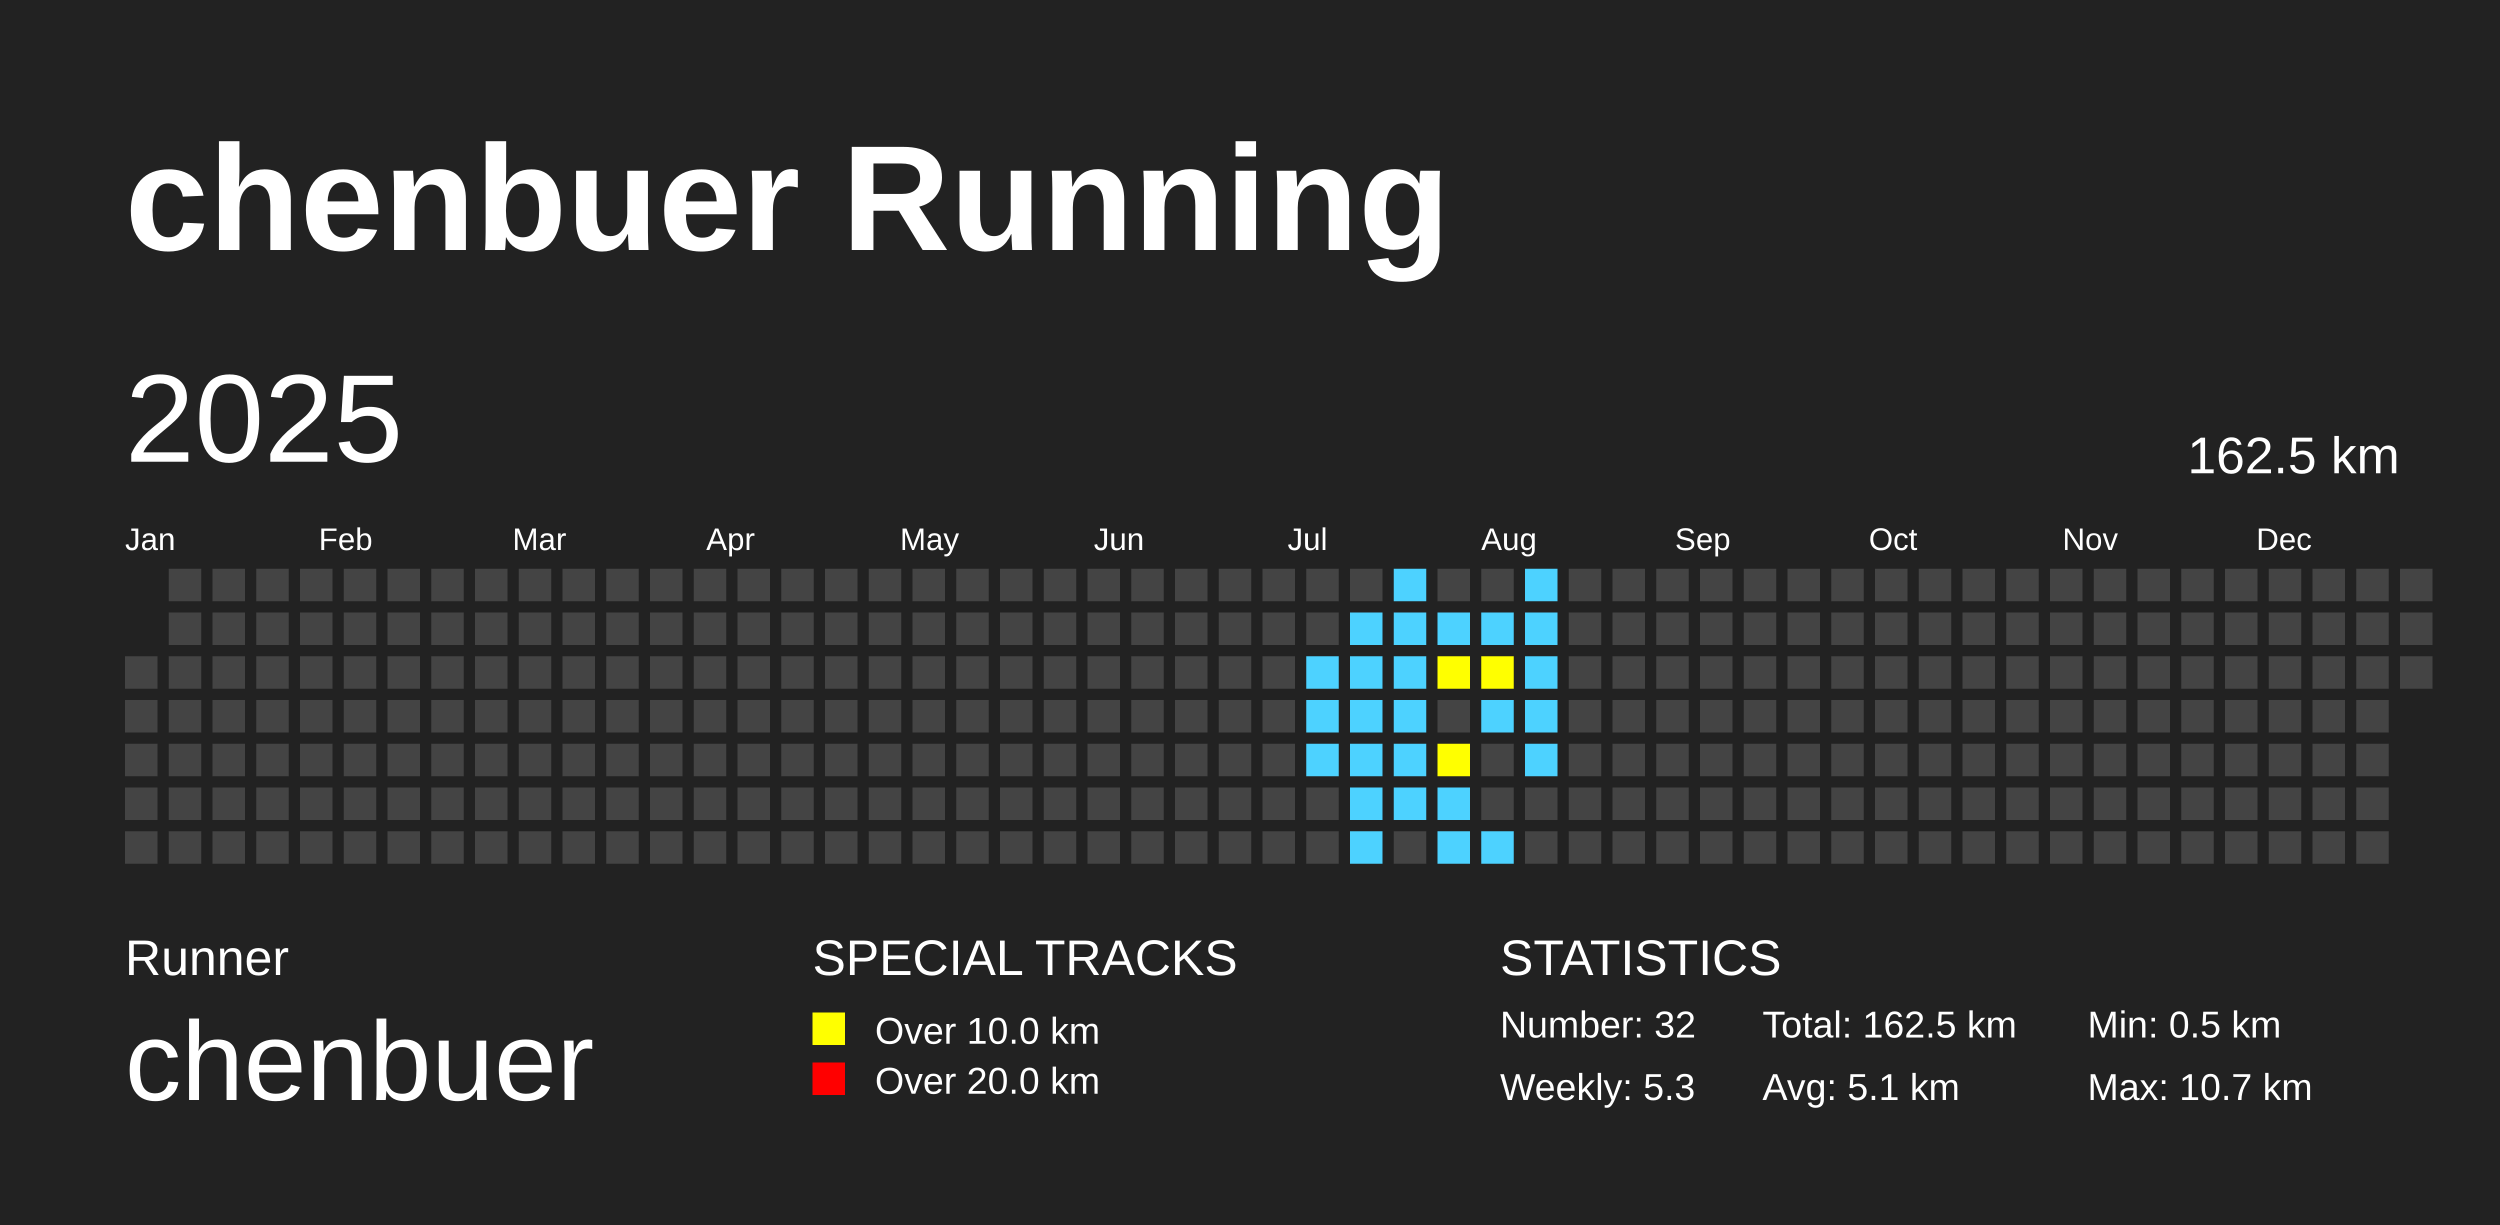
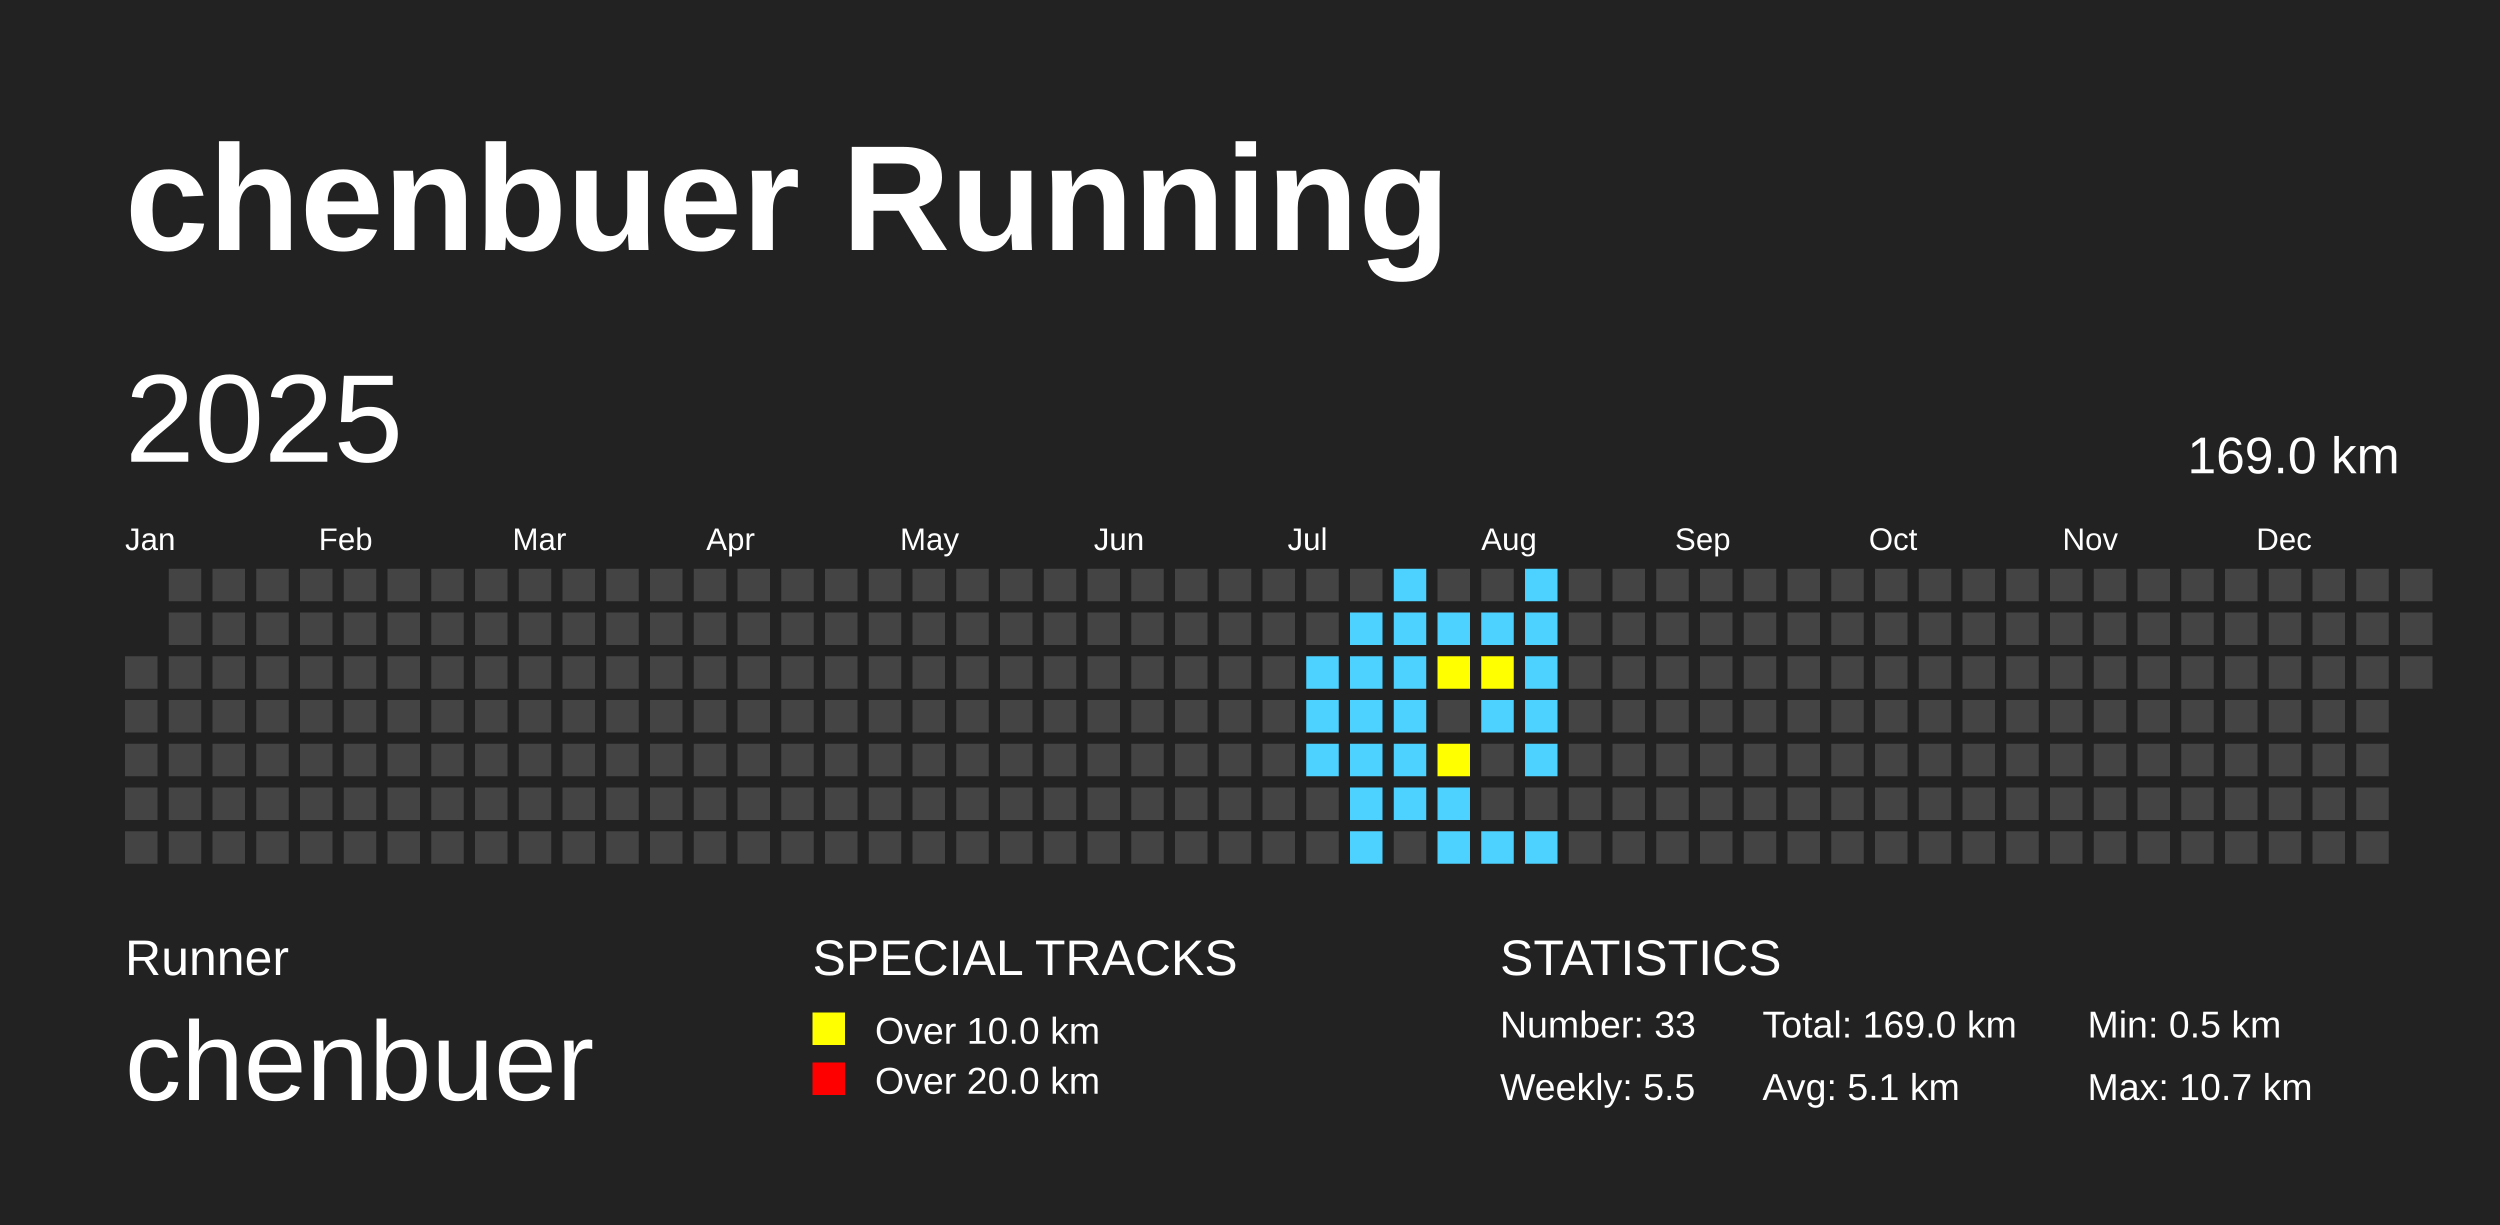
<svg xmlns="http://www.w3.org/2000/svg" baseProfile="full" height="98mm" version="1.1" viewBox="0,0,200,98" width="200mm">
  <defs />
  <rect fill="#222222" height="98" width="200" x="0" y="0" />
  <text fill="#FFFFFF" style="font-size:12px; font-family:Arial; font-weight:bold;" x="10" y="20">chenbuer Running</text>
  <text fill="#FFFFFF" style="font-size:4px; font-family:Arial" x="10" y="78">Runner</text>
  <text fill="#FFFFFF" style="font-size:9px; font-family:Arial" x="10" y="88">chenbuer</text>
  <text fill="#FFFFFF" style="font-size:4px; font-family:Arial" x="65" y="78">SPECIAL TRACKS</text>
  <rect fill="yellow" height="2.6" width="2.6" x="65" y="81" />
  <text fill="#FFFFFF" style="font-size:3px; font-family:Arial" x="70" y="83.5">Over 10.0 km</text>
  <rect fill="red" height="2.6" width="2.6" x="65" y="85" />
  <text fill="#FFFFFF" style="font-size:3px; font-family:Arial" x="70" y="87.5">Over 20.0 km</text>
  <text fill="#FFFFFF" style="font-size:4px; font-family:Arial" x="120" y="78">STATISTICS</text>
-   <text fill="#FFFFFF" style="font-size:3px; font-family:Arial" x="120" y="83">Number: 32</text>
-   <text fill="#FFFFFF" style="font-size:3px; font-family:Arial" x="120" y="88">Weekly: 5.3</text>
-   <text fill="#FFFFFF" style="font-size:3px; font-family:Arial" x="141" y="83">Total: 162.5 km</text>
+   <text fill="#FFFFFF" style="font-size:3px; font-family:Arial" x="120" y="83">Number: 33</text>
+   <text fill="#FFFFFF" style="font-size:3px; font-family:Arial" x="120" y="88">Weekly: 5.5</text>
+   <text fill="#FFFFFF" style="font-size:3px; font-family:Arial" x="141" y="83">Total: 169.0 km</text>
  <text fill="#FFFFFF" style="font-size:3px; font-family:Arial" x="141" y="88">Avg: 5.1 km</text>
  <text fill="#FFFFFF" style="font-size:3px; font-family:Arial" x="167" y="83">Min: 0.5 km</text>
  <text fill="#FFFFFF" style="font-size:3px; font-family:Arial" x="167" y="88">Max: 10.7 km</text>
  <text dominant-baseline="hanging" fill="#FFFFFF" style="font-size:10.0px; font-family:Arial;" x="10" y="30">2025</text>
-   <text dominant-baseline="hanging" fill="#FFFFFF" style="font-size:4.125px; font-family:Arial;" x="175" y="35">162.5 km</text>
+   <text dominant-baseline="hanging" fill="#FFFFFF" style="font-size:4.125px; font-family:Arial;" x="175" y="35">169.0 km</text>
  <text fill="#FFFFFF" style="font-size:2.5px; font-family:Arial" x="10.0" y="44">Jan</text>
  <text fill="#FFFFFF" style="font-size:2.5px; font-family:Arial" x="25.5" y="44">Feb</text>
  <text fill="#FFFFFF" style="font-size:2.5px; font-family:Arial" x="41.0" y="44">Mar</text>
  <text fill="#FFFFFF" style="font-size:2.5px; font-family:Arial" x="56.5" y="44">Apr</text>
  <text fill="#FFFFFF" style="font-size:2.5px; font-family:Arial" x="72.0" y="44">May</text>
  <text fill="#FFFFFF" style="font-size:2.5px; font-family:Arial" x="87.5" y="44">Jun</text>
  <text fill="#FFFFFF" style="font-size:2.5px; font-family:Arial" x="103.0" y="44">Jul</text>
  <text fill="#FFFFFF" style="font-size:2.5px; font-family:Arial" x="118.5" y="44">Aug</text>
  <text fill="#FFFFFF" style="font-size:2.5px; font-family:Arial" x="134.0" y="44">Sep</text>
  <text fill="#FFFFFF" style="font-size:2.5px; font-family:Arial" x="149.5" y="44">Oct</text>
  <text fill="#FFFFFF" style="font-size:2.5px; font-family:Arial" x="165.0" y="44">Nov</text>
  <text fill="#FFFFFF" style="font-size:2.5px; font-family:Arial" x="180.5" y="44">Dec</text>
  <rect fill="#444444" height="2.6" width="2.6" x="10.0" y="52.5" />
  <rect fill="#444444" height="2.6" width="2.6" x="10.0" y="56.0" />
  <rect fill="#444444" height="2.6" width="2.6" x="10.0" y="59.5" />
  <rect fill="#444444" height="2.6" width="2.6" x="10.0" y="63.0" />
  <rect fill="#444444" height="2.6" width="2.6" x="10.0" y="66.5" />
  <rect fill="#444444" height="2.6" width="2.6" x="13.5" y="45.5" />
  <rect fill="#444444" height="2.6" width="2.6" x="13.5" y="49.0" />
  <rect fill="#444444" height="2.6" width="2.6" x="13.5" y="52.5" />
  <rect fill="#444444" height="2.6" width="2.6" x="13.5" y="56.0" />
  <rect fill="#444444" height="2.6" width="2.6" x="13.5" y="59.5" />
  <rect fill="#444444" height="2.6" width="2.6" x="13.5" y="63.0" />
  <rect fill="#444444" height="2.6" width="2.6" x="13.5" y="66.5" />
  <rect fill="#444444" height="2.6" width="2.6" x="17.0" y="45.5" />
  <rect fill="#444444" height="2.6" width="2.6" x="17.0" y="49.0" />
  <rect fill="#444444" height="2.6" width="2.6" x="17.0" y="52.5" />
  <rect fill="#444444" height="2.6" width="2.6" x="17.0" y="56.0" />
  <rect fill="#444444" height="2.6" width="2.6" x="17.0" y="59.5" />
  <rect fill="#444444" height="2.6" width="2.6" x="17.0" y="63.0" />
  <rect fill="#444444" height="2.6" width="2.6" x="17.0" y="66.5" />
  <rect fill="#444444" height="2.6" width="2.6" x="20.5" y="45.5" />
  <rect fill="#444444" height="2.6" width="2.6" x="20.5" y="49.0" />
  <rect fill="#444444" height="2.6" width="2.6" x="20.5" y="52.5" />
  <rect fill="#444444" height="2.6" width="2.6" x="20.5" y="56.0" />
  <rect fill="#444444" height="2.6" width="2.6" x="20.5" y="59.5" />
  <rect fill="#444444" height="2.6" width="2.6" x="20.5" y="63.0" />
  <rect fill="#444444" height="2.6" width="2.6" x="20.5" y="66.5" />
  <rect fill="#444444" height="2.6" width="2.6" x="24.0" y="45.5" />
  <rect fill="#444444" height="2.6" width="2.6" x="24.0" y="49.0" />
  <rect fill="#444444" height="2.6" width="2.6" x="24.0" y="52.5" />
  <rect fill="#444444" height="2.6" width="2.6" x="24.0" y="56.0" />
  <rect fill="#444444" height="2.6" width="2.6" x="24.0" y="59.5" />
  <rect fill="#444444" height="2.6" width="2.6" x="24.0" y="63.0" />
  <rect fill="#444444" height="2.6" width="2.6" x="24.0" y="66.5" />
  <rect fill="#444444" height="2.6" width="2.6" x="27.5" y="45.5" />
  <rect fill="#444444" height="2.6" width="2.6" x="27.5" y="49.0" />
  <rect fill="#444444" height="2.6" width="2.6" x="27.5" y="52.5" />
  <rect fill="#444444" height="2.6" width="2.6" x="27.5" y="56.0" />
  <rect fill="#444444" height="2.6" width="2.6" x="27.5" y="59.5" />
  <rect fill="#444444" height="2.6" width="2.6" x="27.5" y="63.0" />
  <rect fill="#444444" height="2.6" width="2.6" x="27.5" y="66.5" />
  <rect fill="#444444" height="2.6" width="2.6" x="31.0" y="45.5" />
  <rect fill="#444444" height="2.6" width="2.6" x="31.0" y="49.0" />
  <rect fill="#444444" height="2.6" width="2.6" x="31.0" y="52.5" />
  <rect fill="#444444" height="2.6" width="2.6" x="31.0" y="56.0" />
  <rect fill="#444444" height="2.6" width="2.6" x="31.0" y="59.5" />
  <rect fill="#444444" height="2.6" width="2.6" x="31.0" y="63.0" />
  <rect fill="#444444" height="2.6" width="2.6" x="31.0" y="66.5" />
  <rect fill="#444444" height="2.6" width="2.6" x="34.5" y="45.5" />
  <rect fill="#444444" height="2.6" width="2.6" x="34.5" y="49.0" />
  <rect fill="#444444" height="2.6" width="2.6" x="34.5" y="52.5" />
  <rect fill="#444444" height="2.6" width="2.6" x="34.5" y="56.0" />
  <rect fill="#444444" height="2.6" width="2.6" x="34.5" y="59.5" />
  <rect fill="#444444" height="2.6" width="2.6" x="34.5" y="63.0" />
  <rect fill="#444444" height="2.6" width="2.6" x="34.5" y="66.5" />
  <rect fill="#444444" height="2.6" width="2.6" x="38.0" y="45.5" />
  <rect fill="#444444" height="2.6" width="2.6" x="38.0" y="49.0" />
  <rect fill="#444444" height="2.6" width="2.6" x="38.0" y="52.5" />
  <rect fill="#444444" height="2.6" width="2.6" x="38.0" y="56.0" />
  <rect fill="#444444" height="2.6" width="2.6" x="38.0" y="59.5" />
  <rect fill="#444444" height="2.6" width="2.6" x="38.0" y="63.0" />
  <rect fill="#444444" height="2.6" width="2.6" x="38.0" y="66.5" />
  <rect fill="#444444" height="2.6" width="2.6" x="41.5" y="45.5" />
  <rect fill="#444444" height="2.6" width="2.6" x="41.5" y="49.0" />
  <rect fill="#444444" height="2.6" width="2.6" x="41.5" y="52.5" />
  <rect fill="#444444" height="2.6" width="2.6" x="41.5" y="56.0" />
  <rect fill="#444444" height="2.6" width="2.6" x="41.5" y="59.5" />
  <rect fill="#444444" height="2.6" width="2.6" x="41.5" y="63.0" />
  <rect fill="#444444" height="2.6" width="2.6" x="41.5" y="66.5" />
  <rect fill="#444444" height="2.6" width="2.6" x="45.0" y="45.5" />
  <rect fill="#444444" height="2.6" width="2.6" x="45.0" y="49.0" />
  <rect fill="#444444" height="2.6" width="2.6" x="45.0" y="52.5" />
  <rect fill="#444444" height="2.6" width="2.6" x="45.0" y="56.0" />
  <rect fill="#444444" height="2.6" width="2.6" x="45.0" y="59.5" />
  <rect fill="#444444" height="2.6" width="2.6" x="45.0" y="63.0" />
  <rect fill="#444444" height="2.6" width="2.6" x="45.0" y="66.5" />
  <rect fill="#444444" height="2.6" width="2.6" x="48.5" y="45.5" />
  <rect fill="#444444" height="2.6" width="2.6" x="48.5" y="49.0" />
  <rect fill="#444444" height="2.6" width="2.6" x="48.5" y="52.5" />
  <rect fill="#444444" height="2.6" width="2.6" x="48.5" y="56.0" />
  <rect fill="#444444" height="2.6" width="2.6" x="48.5" y="59.5" />
  <rect fill="#444444" height="2.6" width="2.6" x="48.5" y="63.0" />
  <rect fill="#444444" height="2.6" width="2.6" x="48.5" y="66.5" />
  <rect fill="#444444" height="2.6" width="2.6" x="52.0" y="45.5" />
  <rect fill="#444444" height="2.6" width="2.6" x="52.0" y="49.0" />
  <rect fill="#444444" height="2.6" width="2.6" x="52.0" y="52.5" />
  <rect fill="#444444" height="2.6" width="2.6" x="52.0" y="56.0" />
  <rect fill="#444444" height="2.6" width="2.6" x="52.0" y="59.5" />
  <rect fill="#444444" height="2.6" width="2.6" x="52.0" y="63.0" />
  <rect fill="#444444" height="2.6" width="2.6" x="52.0" y="66.5" />
  <rect fill="#444444" height="2.6" width="2.6" x="55.5" y="45.5" />
  <rect fill="#444444" height="2.6" width="2.6" x="55.5" y="49.0" />
  <rect fill="#444444" height="2.6" width="2.6" x="55.5" y="52.5" />
  <rect fill="#444444" height="2.6" width="2.6" x="55.5" y="56.0" />
  <rect fill="#444444" height="2.6" width="2.6" x="55.5" y="59.5" />
  <rect fill="#444444" height="2.6" width="2.6" x="55.5" y="63.0" />
  <rect fill="#444444" height="2.6" width="2.6" x="55.5" y="66.5" />
  <rect fill="#444444" height="2.6" width="2.6" x="59.0" y="45.5" />
  <rect fill="#444444" height="2.6" width="2.6" x="59.0" y="49.0" />
  <rect fill="#444444" height="2.6" width="2.6" x="59.0" y="52.5" />
  <rect fill="#444444" height="2.6" width="2.6" x="59.0" y="56.0" />
  <rect fill="#444444" height="2.6" width="2.6" x="59.0" y="59.5" />
  <rect fill="#444444" height="2.6" width="2.6" x="59.0" y="63.0" />
  <rect fill="#444444" height="2.6" width="2.6" x="59.0" y="66.5" />
  <rect fill="#444444" height="2.6" width="2.6" x="62.5" y="45.5" />
  <rect fill="#444444" height="2.6" width="2.6" x="62.5" y="49.0" />
  <rect fill="#444444" height="2.6" width="2.6" x="62.5" y="52.5" />
  <rect fill="#444444" height="2.6" width="2.6" x="62.5" y="56.0" />
  <rect fill="#444444" height="2.6" width="2.6" x="62.5" y="59.5" />
  <rect fill="#444444" height="2.6" width="2.6" x="62.5" y="63.0" />
  <rect fill="#444444" height="2.6" width="2.6" x="62.5" y="66.5" />
  <rect fill="#444444" height="2.6" width="2.6" x="66.0" y="45.5" />
  <rect fill="#444444" height="2.6" width="2.6" x="66.0" y="49.0" />
  <rect fill="#444444" height="2.6" width="2.6" x="66.0" y="52.5" />
  <rect fill="#444444" height="2.6" width="2.6" x="66.0" y="56.0" />
  <rect fill="#444444" height="2.6" width="2.6" x="66.0" y="59.5" />
  <rect fill="#444444" height="2.6" width="2.6" x="66.0" y="63.0" />
  <rect fill="#444444" height="2.6" width="2.6" x="66.0" y="66.5" />
  <rect fill="#444444" height="2.6" width="2.6" x="69.5" y="45.5" />
  <rect fill="#444444" height="2.6" width="2.6" x="69.5" y="49.0" />
  <rect fill="#444444" height="2.6" width="2.6" x="69.5" y="52.5" />
  <rect fill="#444444" height="2.6" width="2.6" x="69.5" y="56.0" />
  <rect fill="#444444" height="2.6" width="2.6" x="69.5" y="59.5" />
  <rect fill="#444444" height="2.6" width="2.6" x="69.5" y="63.0" />
  <rect fill="#444444" height="2.6" width="2.6" x="69.5" y="66.5" />
  <rect fill="#444444" height="2.6" width="2.6" x="73.0" y="45.5" />
  <rect fill="#444444" height="2.6" width="2.6" x="73.0" y="49.0" />
  <rect fill="#444444" height="2.6" width="2.6" x="73.0" y="52.5" />
  <rect fill="#444444" height="2.6" width="2.6" x="73.0" y="56.0" />
  <rect fill="#444444" height="2.6" width="2.6" x="73.0" y="59.5" />
  <rect fill="#444444" height="2.6" width="2.6" x="73.0" y="63.0" />
  <rect fill="#444444" height="2.6" width="2.6" x="73.0" y="66.5" />
  <rect fill="#444444" height="2.6" width="2.6" x="76.5" y="45.5" />
  <rect fill="#444444" height="2.6" width="2.6" x="76.5" y="49.0" />
  <rect fill="#444444" height="2.6" width="2.6" x="76.5" y="52.5" />
  <rect fill="#444444" height="2.6" width="2.6" x="76.5" y="56.0" />
  <rect fill="#444444" height="2.6" width="2.6" x="76.5" y="59.5" />
  <rect fill="#444444" height="2.6" width="2.6" x="76.5" y="63.0" />
  <rect fill="#444444" height="2.6" width="2.6" x="76.5" y="66.5" />
  <rect fill="#444444" height="2.6" width="2.6" x="80.0" y="45.5" />
  <rect fill="#444444" height="2.6" width="2.6" x="80.0" y="49.0" />
  <rect fill="#444444" height="2.6" width="2.6" x="80.0" y="52.5" />
  <rect fill="#444444" height="2.6" width="2.6" x="80.0" y="56.0" />
  <rect fill="#444444" height="2.6" width="2.6" x="80.0" y="59.5" />
  <rect fill="#444444" height="2.6" width="2.6" x="80.0" y="63.0" />
  <rect fill="#444444" height="2.6" width="2.6" x="80.0" y="66.5" />
  <rect fill="#444444" height="2.6" width="2.6" x="83.5" y="45.5" />
  <rect fill="#444444" height="2.6" width="2.6" x="83.5" y="49.0" />
  <rect fill="#444444" height="2.6" width="2.6" x="83.5" y="52.5" />
  <rect fill="#444444" height="2.6" width="2.6" x="83.5" y="56.0" />
  <rect fill="#444444" height="2.6" width="2.6" x="83.5" y="59.5" />
  <rect fill="#444444" height="2.6" width="2.6" x="83.5" y="63.0" />
  <rect fill="#444444" height="2.6" width="2.6" x="83.5" y="66.5" />
  <rect fill="#444444" height="2.6" width="2.6" x="87.0" y="45.5" />
  <rect fill="#444444" height="2.6" width="2.6" x="87.0" y="49.0" />
  <rect fill="#444444" height="2.6" width="2.6" x="87.0" y="52.5" />
  <rect fill="#444444" height="2.6" width="2.6" x="87.0" y="56.0" />
  <rect fill="#444444" height="2.6" width="2.6" x="87.0" y="59.5" />
  <rect fill="#444444" height="2.6" width="2.6" x="87.0" y="63.0" />
  <rect fill="#444444" height="2.6" width="2.6" x="87.0" y="66.5" />
  <rect fill="#444444" height="2.6" width="2.6" x="90.5" y="45.5" />
  <rect fill="#444444" height="2.6" width="2.6" x="90.5" y="49.0" />
  <rect fill="#444444" height="2.6" width="2.6" x="90.5" y="52.5" />
  <rect fill="#444444" height="2.6" width="2.6" x="90.5" y="56.0" />
  <rect fill="#444444" height="2.6" width="2.6" x="90.5" y="59.5" />
  <rect fill="#444444" height="2.6" width="2.6" x="90.5" y="63.0" />
  <rect fill="#444444" height="2.6" width="2.6" x="90.5" y="66.5" />
  <rect fill="#444444" height="2.6" width="2.6" x="94.0" y="45.5" />
  <rect fill="#444444" height="2.6" width="2.6" x="94.0" y="49.0" />
  <rect fill="#444444" height="2.6" width="2.6" x="94.0" y="52.5" />
  <rect fill="#444444" height="2.6" width="2.6" x="94.0" y="56.0" />
  <rect fill="#444444" height="2.6" width="2.6" x="94.0" y="59.5" />
  <rect fill="#444444" height="2.6" width="2.6" x="94.0" y="63.0" />
  <rect fill="#444444" height="2.6" width="2.6" x="94.0" y="66.5" />
  <rect fill="#444444" height="2.6" width="2.6" x="97.5" y="45.5" />
  <rect fill="#444444" height="2.6" width="2.6" x="97.5" y="49.0" />
  <rect fill="#444444" height="2.6" width="2.6" x="97.5" y="52.5" />
  <rect fill="#444444" height="2.6" width="2.6" x="97.5" y="56.0" />
  <rect fill="#444444" height="2.6" width="2.6" x="97.5" y="59.5" />
  <rect fill="#444444" height="2.6" width="2.6" x="97.5" y="63.0" />
  <rect fill="#444444" height="2.6" width="2.6" x="97.5" y="66.5" />
  <rect fill="#444444" height="2.6" width="2.6" x="101.0" y="45.5" />
  <rect fill="#444444" height="2.6" width="2.6" x="101.0" y="49.0" />
  <rect fill="#444444" height="2.6" width="2.6" x="101.0" y="52.5" />
  <rect fill="#444444" height="2.6" width="2.6" x="101.0" y="56.0" />
  <rect fill="#444444" height="2.6" width="2.6" x="101.0" y="59.5" />
  <rect fill="#444444" height="2.6" width="2.6" x="101.0" y="63.0" />
  <rect fill="#444444" height="2.6" width="2.6" x="101.0" y="66.5" />
  <rect fill="#444444" height="2.6" width="2.6" x="104.5" y="45.5" />
  <rect fill="#444444" height="2.6" width="2.6" x="104.5" y="49.0" />
  <rect fill="#4DD2FF" height="2.6" width="2.6" x="104.5" y="52.5" />
  <rect fill="#4DD2FF" height="2.6" width="2.6" x="104.5" y="56.0" />
  <rect fill="#4DD2FF" height="2.6" width="2.6" x="104.5" y="59.5" />
  <rect fill="#444444" height="2.6" width="2.6" x="104.5" y="63.0" />
  <rect fill="#444444" height="2.6" width="2.6" x="104.5" y="66.5" />
  <rect fill="#444444" height="2.6" width="2.6" x="108.0" y="45.5" />
  <rect fill="#4DD2FF" height="2.6" width="2.6" x="108.0" y="49.0" />
  <rect fill="#4DD2FF" height="2.6" width="2.6" x="108.0" y="52.5" />
  <rect fill="#4DD2FF" height="2.6" width="2.6" x="108.0" y="56.0" />
  <rect fill="#4DD2FF" height="2.6" width="2.6" x="108.0" y="59.5" />
  <rect fill="#4DD2FF" height="2.6" width="2.6" x="108.0" y="63.0" />
  <rect fill="#4DD2FF" height="2.6" width="2.6" x="108.0" y="66.5" />
  <rect fill="#4DD2FF" height="2.6" width="2.6" x="111.5" y="45.5" />
  <rect fill="#4DD2FF" height="2.6" width="2.6" x="111.5" y="49.0" />
  <rect fill="#4DD2FF" height="2.6" width="2.6" x="111.5" y="52.5" />
  <rect fill="#4DD2FF" height="2.6" width="2.6" x="111.5" y="56.0" />
  <rect fill="#4DD2FF" height="2.6" width="2.6" x="111.5" y="59.5" />
  <rect fill="#4DD2FF" height="2.6" width="2.6" x="111.5" y="63.0" />
  <rect fill="#444444" height="2.6" width="2.6" x="111.5" y="66.5" />
  <rect fill="#444444" height="2.6" width="2.6" x="115.0" y="45.5" />
  <rect fill="#4DD2FF" height="2.6" width="2.6" x="115.0" y="49.0" />
  <rect fill="yellow" height="2.6" width="2.6" x="115.0" y="52.5" />
  <rect fill="#444444" height="2.6" width="2.6" x="115.0" y="56.0" />
  <rect fill="yellow" height="2.6" width="2.6" x="115.0" y="59.5" />
  <rect fill="#4DD2FF" height="2.6" width="2.6" x="115.0" y="63.0" />
  <rect fill="#4DD2FF" height="2.6" width="2.6" x="115.0" y="66.5" />
  <rect fill="#444444" height="2.6" width="2.6" x="118.5" y="45.5" />
  <rect fill="#4DD2FF" height="2.6" width="2.6" x="118.5" y="49.0" />
  <rect fill="yellow" height="2.6" width="2.6" x="118.5" y="52.5" />
  <rect fill="#4DD2FF" height="2.6" width="2.6" x="118.5" y="56.0" />
  <rect fill="#444444" height="2.6" width="2.6" x="118.5" y="59.5" />
  <rect fill="#444444" height="2.6" width="2.6" x="118.5" y="63.0" />
  <rect fill="#4DD2FF" height="2.6" width="2.6" x="118.5" y="66.5" />
  <rect fill="#4DD2FF" height="2.6" width="2.6" x="122.0" y="45.5" />
  <rect fill="#4DD2FF" height="2.6" width="2.6" x="122.0" y="49.0" />
  <rect fill="#4DD2FF" height="2.6" width="2.6" x="122.0" y="52.5" />
  <rect fill="#4DD2FF" height="2.6" width="2.6" x="122.0" y="56.0" />
  <rect fill="#4DD2FF" height="2.6" width="2.6" x="122.0" y="59.5" />
  <rect fill="#444444" height="2.6" width="2.6" x="122.0" y="63.0" />
-   <rect fill="#444444" height="2.6" width="2.6" x="122.0" y="66.5" />
+   <rect fill="#4DD2FF" height="2.6" width="2.6" x="122.0" y="66.5" />
  <rect fill="#444444" height="2.6" width="2.6" x="125.5" y="45.5" />
  <rect fill="#444444" height="2.6" width="2.6" x="125.5" y="49.0" />
  <rect fill="#444444" height="2.6" width="2.6" x="125.5" y="52.5" />
  <rect fill="#444444" height="2.6" width="2.6" x="125.5" y="56.0" />
  <rect fill="#444444" height="2.6" width="2.6" x="125.5" y="59.5" />
  <rect fill="#444444" height="2.6" width="2.6" x="125.5" y="63.0" />
  <rect fill="#444444" height="2.6" width="2.6" x="125.5" y="66.5" />
  <rect fill="#444444" height="2.6" width="2.6" x="129.0" y="45.5" />
  <rect fill="#444444" height="2.6" width="2.6" x="129.0" y="49.0" />
  <rect fill="#444444" height="2.6" width="2.6" x="129.0" y="52.5" />
  <rect fill="#444444" height="2.6" width="2.6" x="129.0" y="56.0" />
  <rect fill="#444444" height="2.6" width="2.6" x="129.0" y="59.5" />
  <rect fill="#444444" height="2.6" width="2.6" x="129.0" y="63.0" />
  <rect fill="#444444" height="2.6" width="2.6" x="129.0" y="66.5" />
  <rect fill="#444444" height="2.6" width="2.6" x="132.5" y="45.5" />
  <rect fill="#444444" height="2.6" width="2.6" x="132.5" y="49.0" />
  <rect fill="#444444" height="2.6" width="2.6" x="132.5" y="52.5" />
  <rect fill="#444444" height="2.6" width="2.6" x="132.5" y="56.0" />
  <rect fill="#444444" height="2.6" width="2.6" x="132.5" y="59.5" />
  <rect fill="#444444" height="2.6" width="2.6" x="132.5" y="63.0" />
  <rect fill="#444444" height="2.6" width="2.6" x="132.5" y="66.5" />
  <rect fill="#444444" height="2.6" width="2.6" x="136.0" y="45.5" />
  <rect fill="#444444" height="2.6" width="2.6" x="136.0" y="49.0" />
  <rect fill="#444444" height="2.6" width="2.6" x="136.0" y="52.5" />
  <rect fill="#444444" height="2.6" width="2.6" x="136.0" y="56.0" />
  <rect fill="#444444" height="2.6" width="2.6" x="136.0" y="59.5" />
  <rect fill="#444444" height="2.6" width="2.6" x="136.0" y="63.0" />
  <rect fill="#444444" height="2.6" width="2.6" x="136.0" y="66.5" />
  <rect fill="#444444" height="2.6" width="2.6" x="139.5" y="45.5" />
  <rect fill="#444444" height="2.6" width="2.6" x="139.5" y="49.0" />
  <rect fill="#444444" height="2.6" width="2.6" x="139.5" y="52.5" />
  <rect fill="#444444" height="2.6" width="2.6" x="139.5" y="56.0" />
  <rect fill="#444444" height="2.6" width="2.6" x="139.5" y="59.5" />
  <rect fill="#444444" height="2.6" width="2.6" x="139.5" y="63.0" />
  <rect fill="#444444" height="2.6" width="2.6" x="139.5" y="66.5" />
  <rect fill="#444444" height="2.6" width="2.6" x="143.0" y="45.5" />
  <rect fill="#444444" height="2.6" width="2.6" x="143.0" y="49.0" />
  <rect fill="#444444" height="2.6" width="2.6" x="143.0" y="52.5" />
  <rect fill="#444444" height="2.6" width="2.6" x="143.0" y="56.0" />
  <rect fill="#444444" height="2.6" width="2.6" x="143.0" y="59.5" />
  <rect fill="#444444" height="2.6" width="2.6" x="143.0" y="63.0" />
  <rect fill="#444444" height="2.6" width="2.6" x="143.0" y="66.5" />
  <rect fill="#444444" height="2.6" width="2.6" x="146.5" y="45.5" />
  <rect fill="#444444" height="2.6" width="2.6" x="146.5" y="49.0" />
  <rect fill="#444444" height="2.6" width="2.6" x="146.5" y="52.5" />
  <rect fill="#444444" height="2.6" width="2.6" x="146.5" y="56.0" />
  <rect fill="#444444" height="2.6" width="2.6" x="146.5" y="59.5" />
  <rect fill="#444444" height="2.6" width="2.6" x="146.5" y="63.0" />
  <rect fill="#444444" height="2.6" width="2.6" x="146.5" y="66.5" />
  <rect fill="#444444" height="2.6" width="2.6" x="150.0" y="45.5" />
  <rect fill="#444444" height="2.6" width="2.6" x="150.0" y="49.0" />
  <rect fill="#444444" height="2.6" width="2.6" x="150.0" y="52.5" />
  <rect fill="#444444" height="2.6" width="2.6" x="150.0" y="56.0" />
  <rect fill="#444444" height="2.6" width="2.6" x="150.0" y="59.5" />
  <rect fill="#444444" height="2.6" width="2.6" x="150.0" y="63.0" />
  <rect fill="#444444" height="2.6" width="2.6" x="150.0" y="66.5" />
  <rect fill="#444444" height="2.6" width="2.6" x="153.5" y="45.5" />
  <rect fill="#444444" height="2.6" width="2.6" x="153.5" y="49.0" />
  <rect fill="#444444" height="2.6" width="2.6" x="153.5" y="52.5" />
  <rect fill="#444444" height="2.6" width="2.6" x="153.5" y="56.0" />
  <rect fill="#444444" height="2.6" width="2.6" x="153.5" y="59.5" />
  <rect fill="#444444" height="2.6" width="2.6" x="153.5" y="63.0" />
  <rect fill="#444444" height="2.6" width="2.6" x="153.5" y="66.5" />
  <rect fill="#444444" height="2.6" width="2.6" x="157.0" y="45.5" />
  <rect fill="#444444" height="2.6" width="2.6" x="157.0" y="49.0" />
  <rect fill="#444444" height="2.6" width="2.6" x="157.0" y="52.5" />
  <rect fill="#444444" height="2.6" width="2.6" x="157.0" y="56.0" />
  <rect fill="#444444" height="2.6" width="2.6" x="157.0" y="59.5" />
  <rect fill="#444444" height="2.6" width="2.6" x="157.0" y="63.0" />
  <rect fill="#444444" height="2.6" width="2.6" x="157.0" y="66.5" />
  <rect fill="#444444" height="2.6" width="2.6" x="160.5" y="45.5" />
  <rect fill="#444444" height="2.6" width="2.6" x="160.5" y="49.0" />
  <rect fill="#444444" height="2.6" width="2.6" x="160.5" y="52.5" />
  <rect fill="#444444" height="2.6" width="2.6" x="160.5" y="56.0" />
  <rect fill="#444444" height="2.6" width="2.6" x="160.5" y="59.5" />
  <rect fill="#444444" height="2.6" width="2.6" x="160.5" y="63.0" />
  <rect fill="#444444" height="2.6" width="2.6" x="160.5" y="66.5" />
  <rect fill="#444444" height="2.6" width="2.6" x="164.0" y="45.5" />
  <rect fill="#444444" height="2.6" width="2.6" x="164.0" y="49.0" />
  <rect fill="#444444" height="2.6" width="2.6" x="164.0" y="52.5" />
  <rect fill="#444444" height="2.6" width="2.6" x="164.0" y="56.0" />
  <rect fill="#444444" height="2.6" width="2.6" x="164.0" y="59.5" />
  <rect fill="#444444" height="2.6" width="2.6" x="164.0" y="63.0" />
  <rect fill="#444444" height="2.6" width="2.6" x="164.0" y="66.5" />
  <rect fill="#444444" height="2.6" width="2.6" x="167.5" y="45.5" />
  <rect fill="#444444" height="2.6" width="2.6" x="167.5" y="49.0" />
  <rect fill="#444444" height="2.6" width="2.6" x="167.5" y="52.5" />
  <rect fill="#444444" height="2.6" width="2.6" x="167.5" y="56.0" />
  <rect fill="#444444" height="2.6" width="2.6" x="167.5" y="59.5" />
  <rect fill="#444444" height="2.6" width="2.6" x="167.5" y="63.0" />
  <rect fill="#444444" height="2.6" width="2.6" x="167.5" y="66.5" />
  <rect fill="#444444" height="2.6" width="2.6" x="171.0" y="45.5" />
  <rect fill="#444444" height="2.6" width="2.6" x="171.0" y="49.0" />
  <rect fill="#444444" height="2.6" width="2.6" x="171.0" y="52.5" />
  <rect fill="#444444" height="2.6" width="2.6" x="171.0" y="56.0" />
  <rect fill="#444444" height="2.6" width="2.6" x="171.0" y="59.5" />
  <rect fill="#444444" height="2.6" width="2.6" x="171.0" y="63.0" />
  <rect fill="#444444" height="2.6" width="2.6" x="171.0" y="66.5" />
  <rect fill="#444444" height="2.6" width="2.6" x="174.5" y="45.5" />
  <rect fill="#444444" height="2.6" width="2.6" x="174.5" y="49.0" />
  <rect fill="#444444" height="2.6" width="2.6" x="174.5" y="52.5" />
  <rect fill="#444444" height="2.6" width="2.6" x="174.5" y="56.0" />
  <rect fill="#444444" height="2.6" width="2.6" x="174.5" y="59.5" />
  <rect fill="#444444" height="2.6" width="2.6" x="174.5" y="63.0" />
  <rect fill="#444444" height="2.6" width="2.6" x="174.5" y="66.5" />
  <rect fill="#444444" height="2.6" width="2.6" x="178.0" y="45.5" />
  <rect fill="#444444" height="2.6" width="2.6" x="178.0" y="49.0" />
  <rect fill="#444444" height="2.6" width="2.6" x="178.0" y="52.5" />
  <rect fill="#444444" height="2.6" width="2.6" x="178.0" y="56.0" />
  <rect fill="#444444" height="2.6" width="2.6" x="178.0" y="59.5" />
  <rect fill="#444444" height="2.6" width="2.6" x="178.0" y="63.0" />
  <rect fill="#444444" height="2.6" width="2.6" x="178.0" y="66.5" />
  <rect fill="#444444" height="2.6" width="2.6" x="181.5" y="45.5" />
  <rect fill="#444444" height="2.6" width="2.6" x="181.5" y="49.0" />
  <rect fill="#444444" height="2.6" width="2.6" x="181.5" y="52.5" />
  <rect fill="#444444" height="2.6" width="2.6" x="181.5" y="56.0" />
  <rect fill="#444444" height="2.6" width="2.6" x="181.5" y="59.5" />
  <rect fill="#444444" height="2.6" width="2.6" x="181.5" y="63.0" />
  <rect fill="#444444" height="2.6" width="2.6" x="181.5" y="66.5" />
  <rect fill="#444444" height="2.6" width="2.6" x="185.0" y="45.5" />
  <rect fill="#444444" height="2.6" width="2.6" x="185.0" y="49.0" />
  <rect fill="#444444" height="2.6" width="2.6" x="185.0" y="52.5" />
  <rect fill="#444444" height="2.6" width="2.6" x="185.0" y="56.0" />
  <rect fill="#444444" height="2.6" width="2.6" x="185.0" y="59.5" />
  <rect fill="#444444" height="2.6" width="2.6" x="185.0" y="63.0" />
  <rect fill="#444444" height="2.6" width="2.6" x="185.0" y="66.5" />
  <rect fill="#444444" height="2.6" width="2.6" x="188.5" y="45.5" />
  <rect fill="#444444" height="2.6" width="2.6" x="188.5" y="49.0" />
  <rect fill="#444444" height="2.6" width="2.6" x="188.5" y="52.5" />
  <rect fill="#444444" height="2.6" width="2.6" x="188.5" y="56.0" />
  <rect fill="#444444" height="2.6" width="2.6" x="188.5" y="59.5" />
  <rect fill="#444444" height="2.6" width="2.6" x="188.5" y="63.0" />
  <rect fill="#444444" height="2.6" width="2.6" x="188.5" y="66.5" />
  <rect fill="#444444" height="2.6" width="2.6" x="192.0" y="45.5" />
  <rect fill="#444444" height="2.6" width="2.6" x="192.0" y="49.0" />
  <rect fill="#444444" height="2.6" width="2.6" x="192.0" y="52.5" />
</svg>
